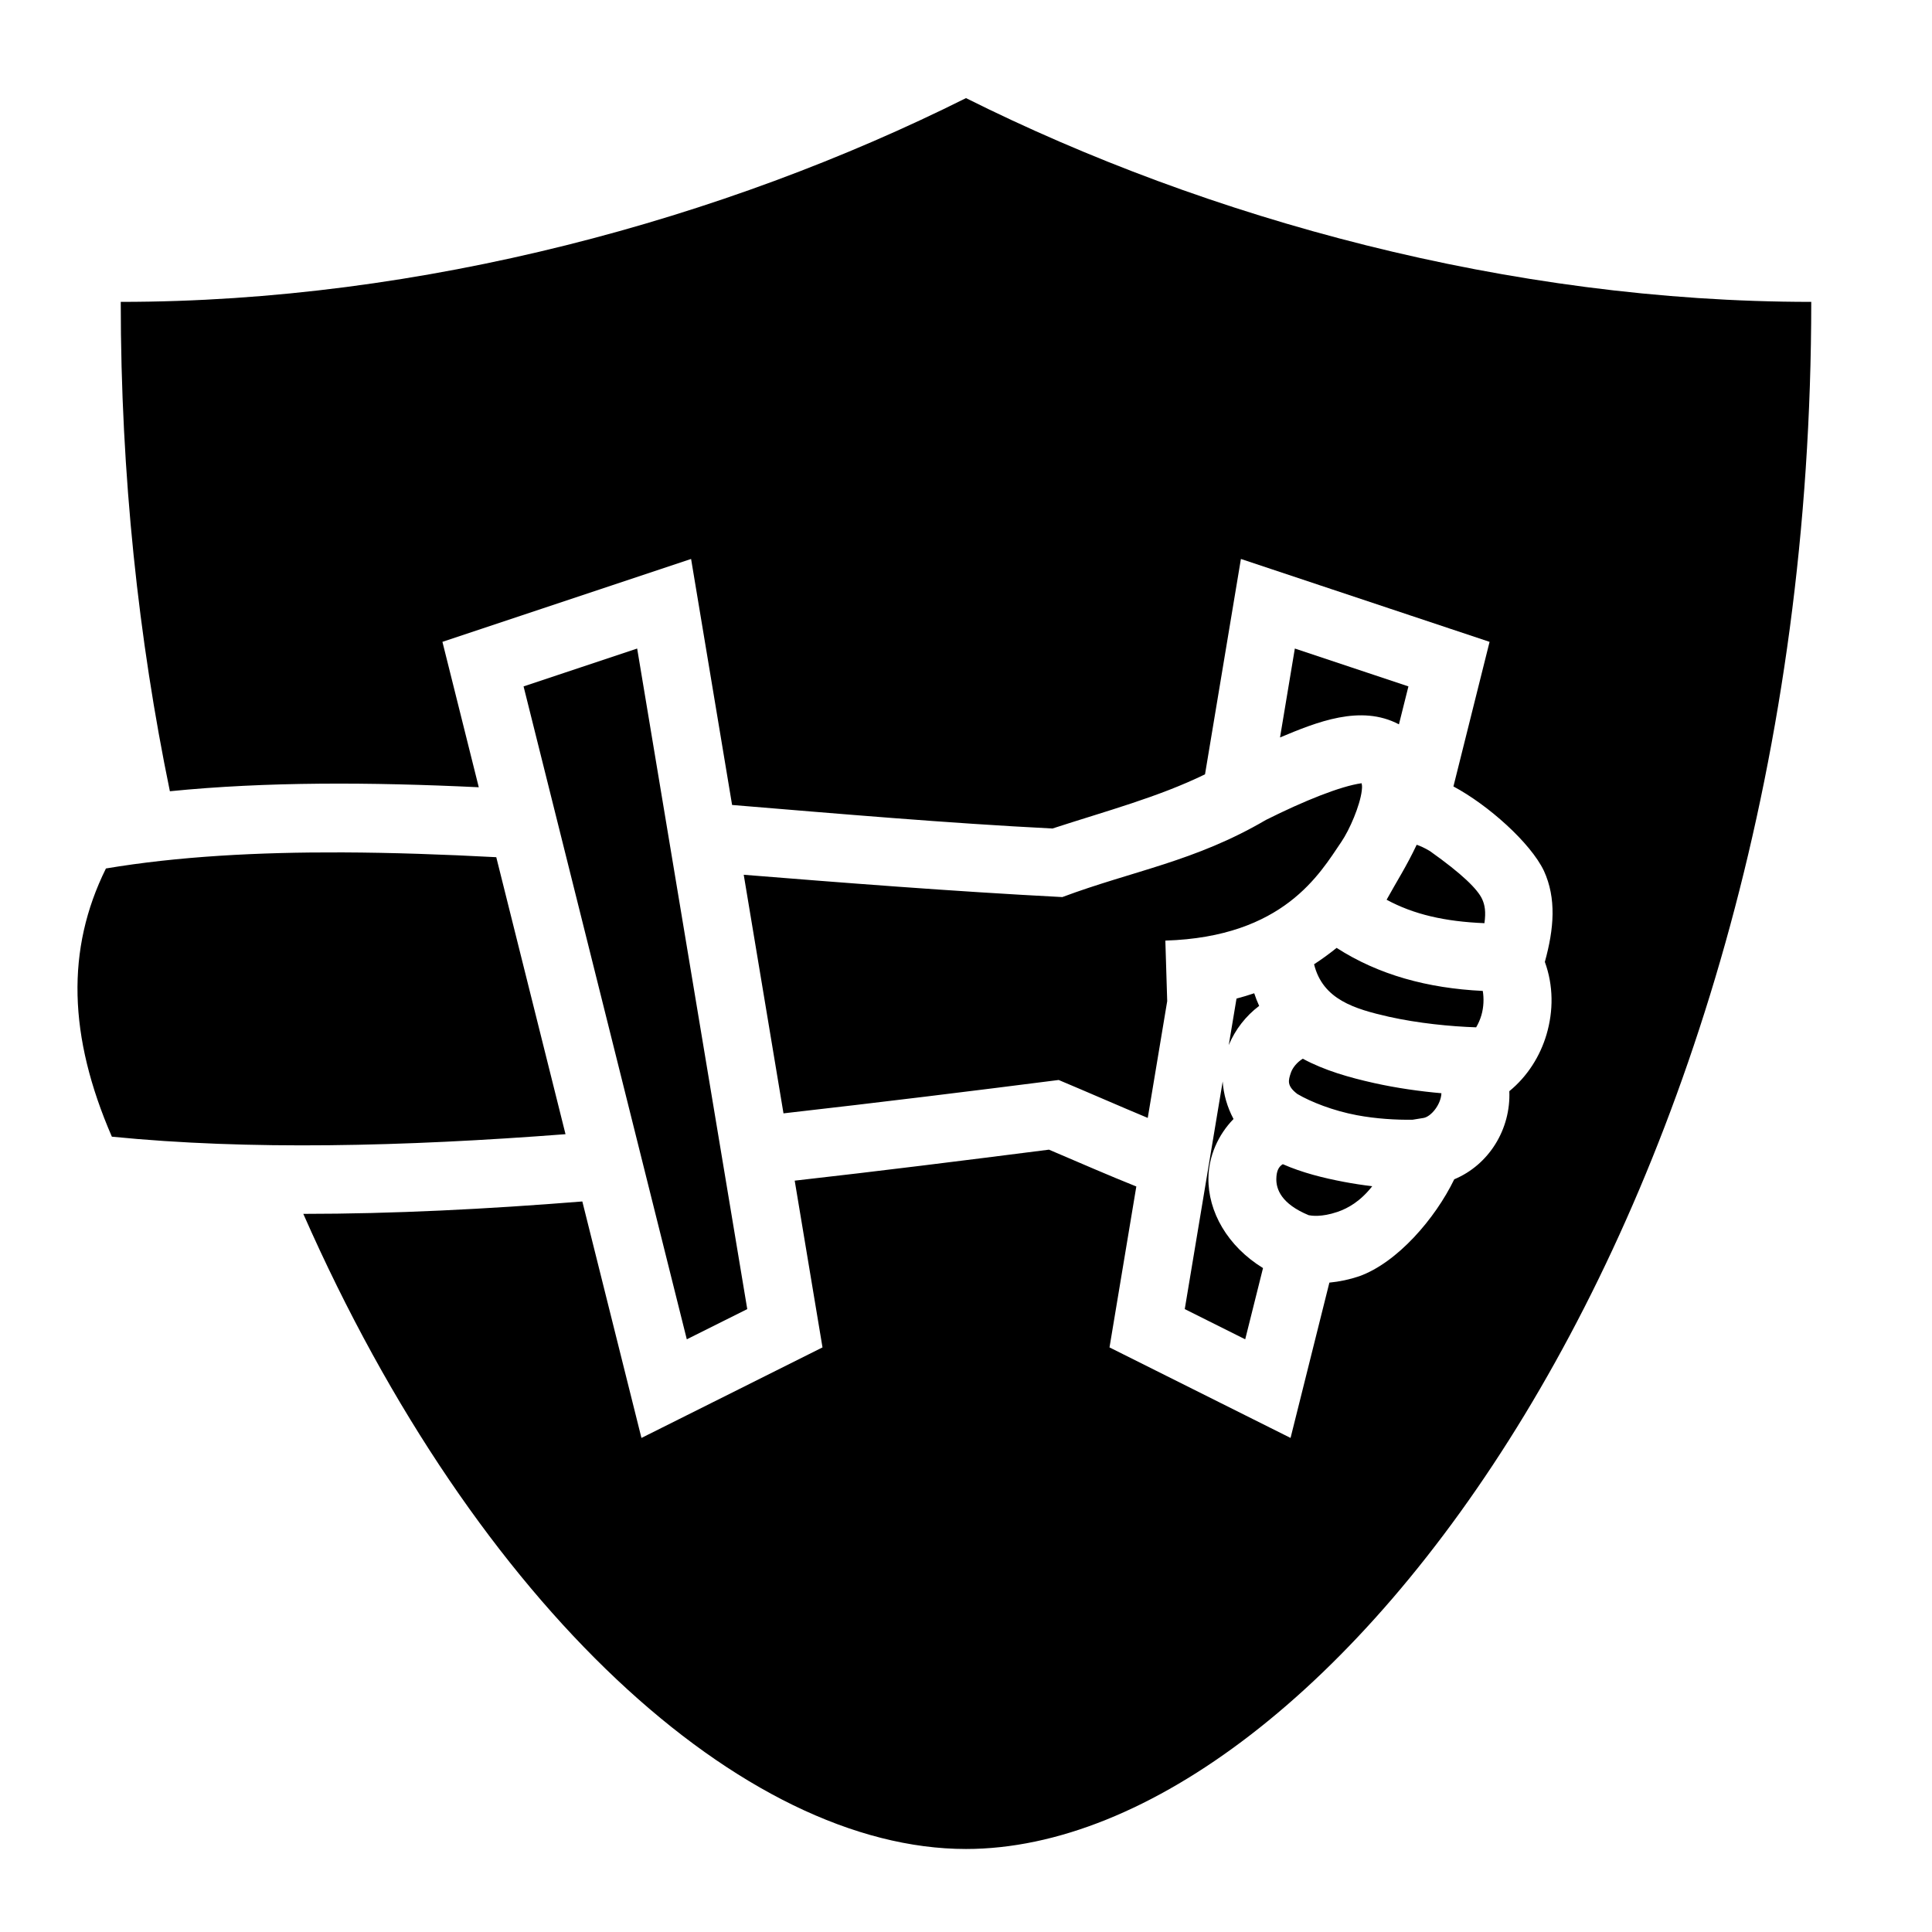
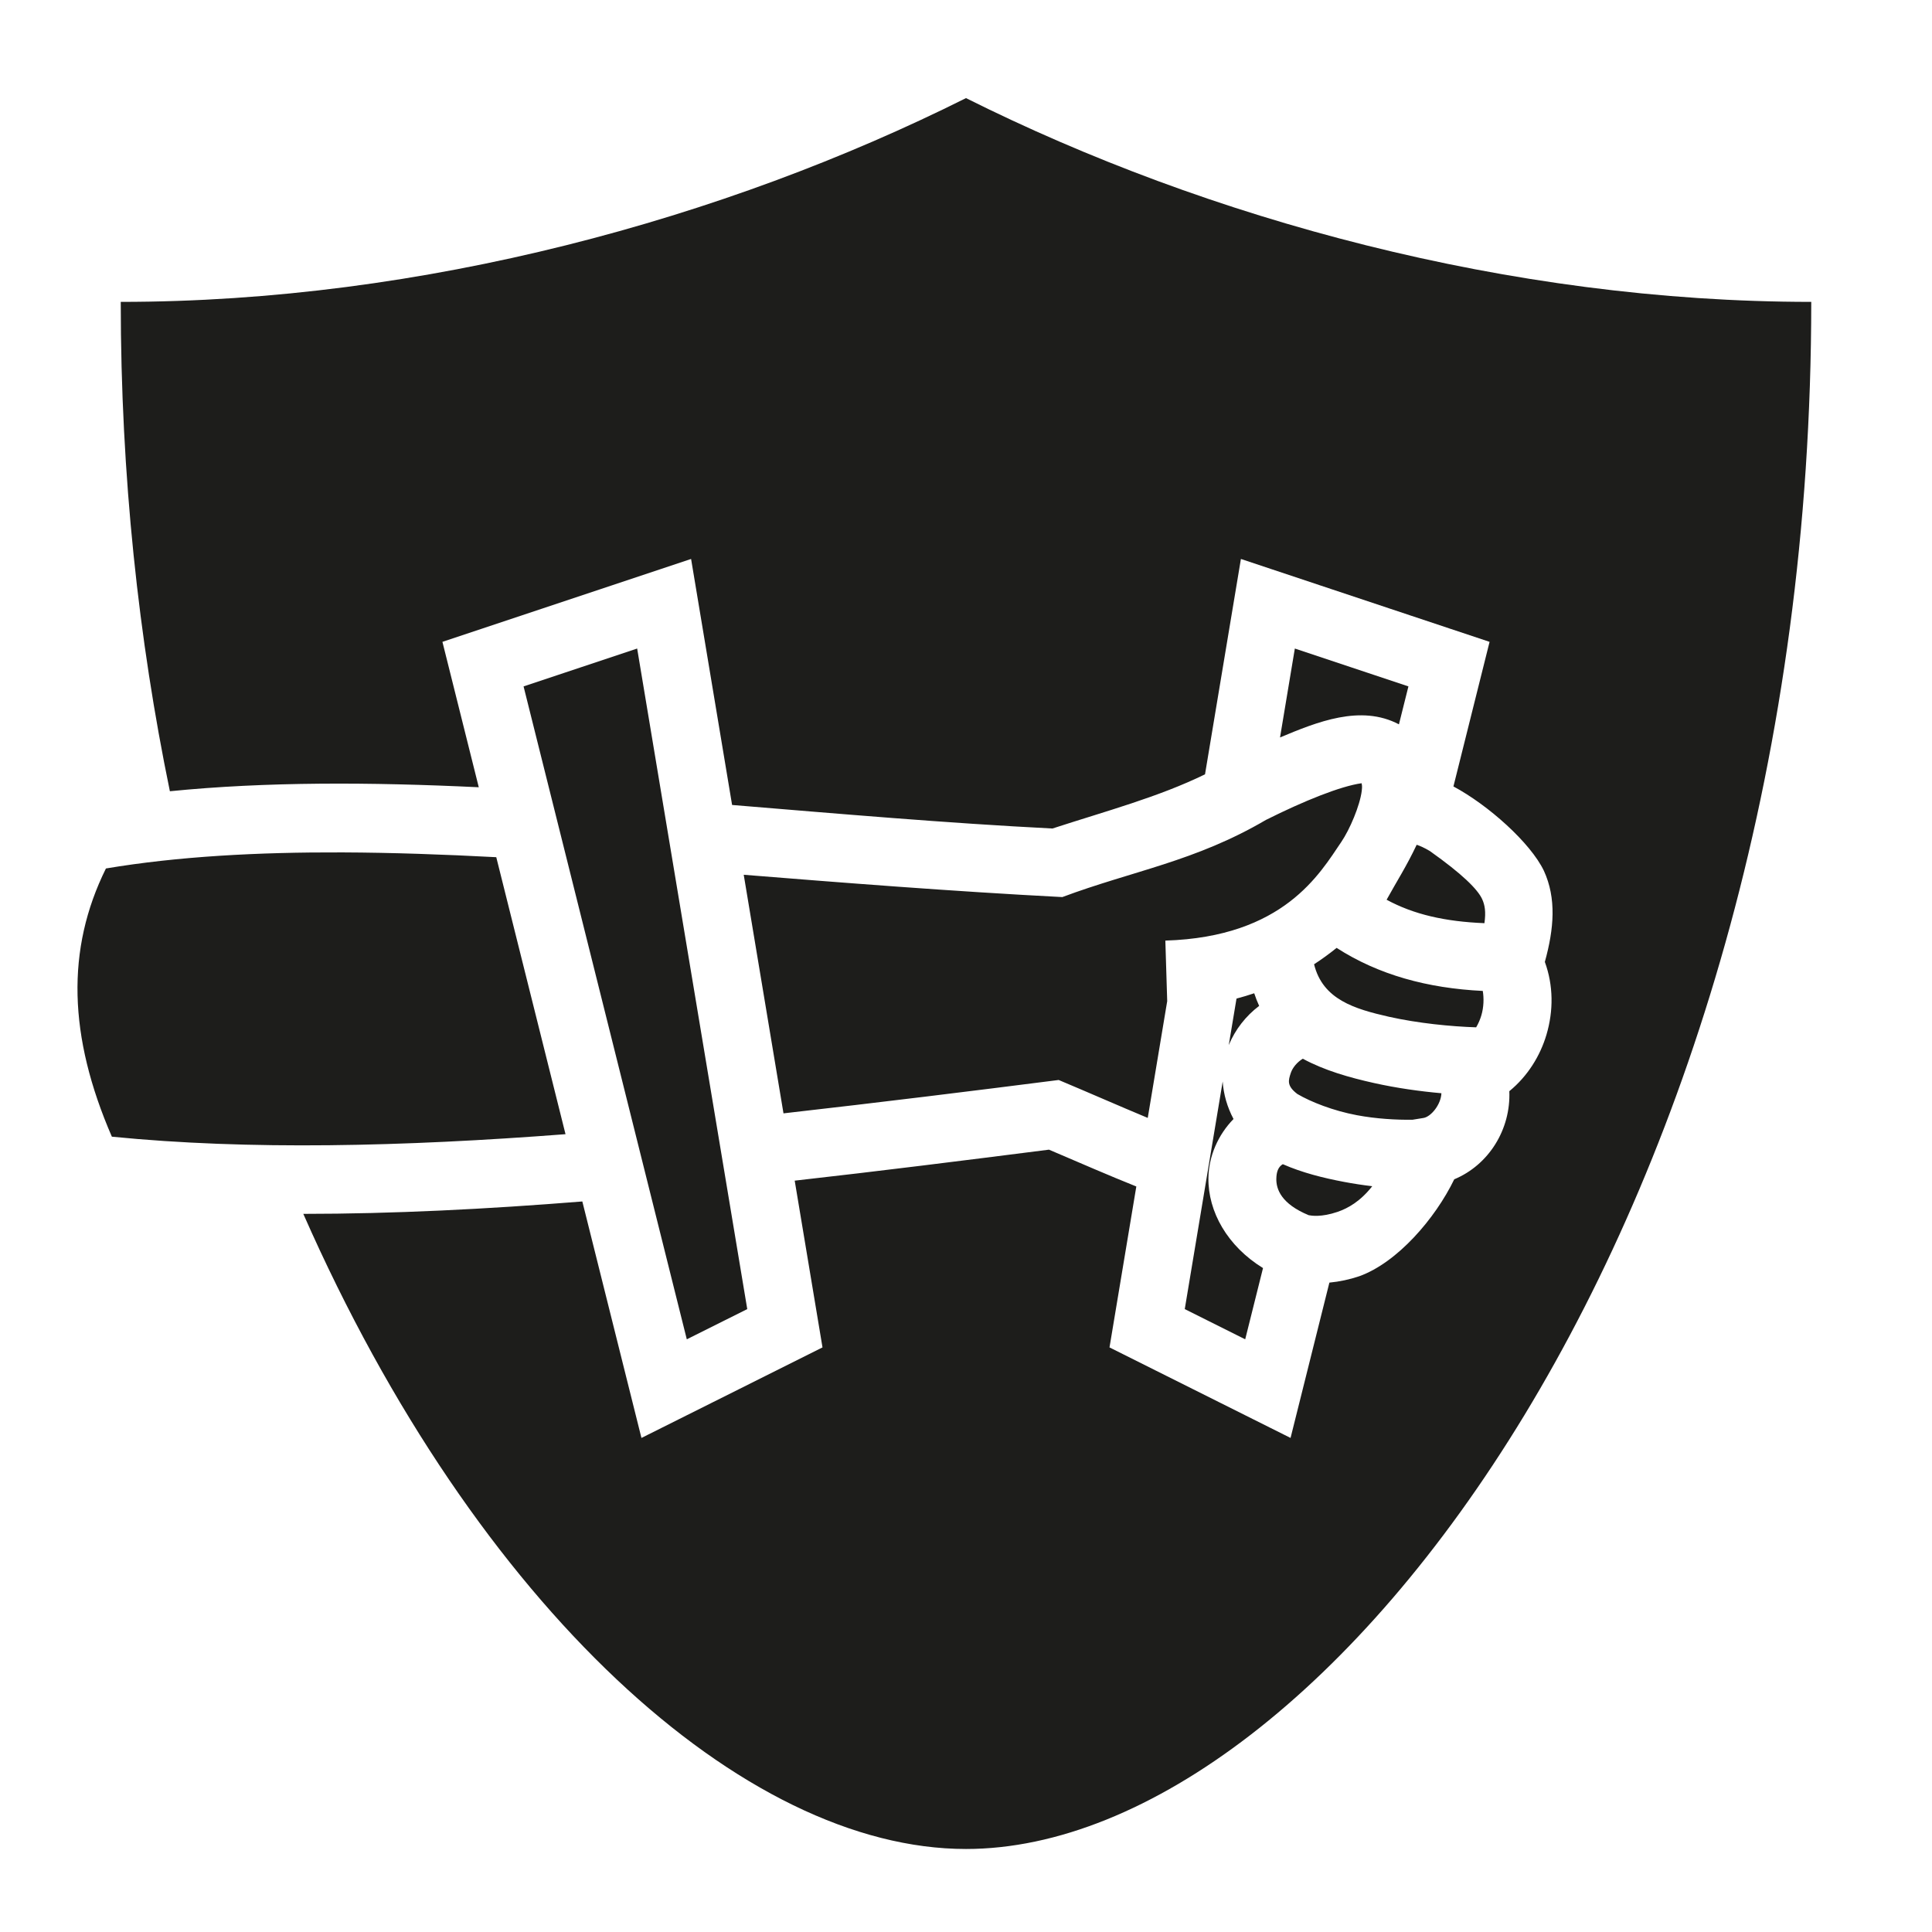
- <svg xmlns="http://www.w3.org/2000/svg" version="1.1" viewBox="0 0 512 512">
-   <style>
- 		.cls-1{fill:#999;}
- 	</style>
+ <svg xmlns="http://www.w3.org/2000/svg" version="1.1" id="svg8" viewBox="0 0 512 512">
  <g id="shieldry">
-     <path class="st0" d="M256,26C192,58,112,80,32,80c0,46.047,4.726,89.503,13.02,129.69,25.495-2.558,53.13-2.433,81.86-1.06l-7.61-30.446-2.022-8.086,65.898-21.967,10.866,65.194c28.32,2.336,56.907,4.82,84.9,6.238,14.357-4.67,28.073-8.33,40.43-14.36l7.78-46.682,1.732-10.39,65.898,21.968-9.578,38.316c9.207,4.926,20.403,14.91,23.97,22.346,3.352,7.302,2.696,15.333.256,24.154,2.27,6.21,2.31,12.947.43,19.287-1.65,5.57-4.95,10.974-9.844,14.974.41,10.106-5.414,19.52-14.597,23.353-5.045,10.42-15.085,22.05-25.146,25.678a35.325,35.325,0,0,1-7.943,1.7l-10.29,41.16-47.98-23.99,7.107-42.647c-7.178-2.867-14.753-6.176-23.147-9.758-22.506,2.868-45.05,5.7-67.385,8.213l7.366,44.193-47.98,23.99-15.668-62.668c-25.372,2.034-50.16,3.29-73.943,3.288C126.423,426.23,197.21,490,256,490c96,0,224-170,224-410-80,0-160-22-224-54zm-87.146,145.87l-30.102,10.034,43.258,173.028,16.02-8.008-29.176-175.055zm174.292,0l-3.927,23.562c9.757-4.082,21.374-8.826,31.514-3.473l2.514-10.058-30.102-10.033zm17.692,35.696c-5.508.754-15.244,4.655-25.35,9.72-18.843,11.052-35.297,13.47-53.963,20.448-29.314-1.518-59.264-3.89-84.43-5.912l10.538,63.23c25.773-2.928,50.59-5.99,72.93-8.845,8.035,3.372,16.415,7.06,23.603,10.05l5.156-30.943-.492-16.046c31.396-.965,40.955-17.8,46.625-26.14,2.25-3.306,4.94-9.64,5.424-13.554.162-1.32.03-1.567-.042-2.008zm14.598,16.305c-2.703,5.724-5.283,9.687-7.97,14.567,7.198,3.907,15.487,5.786,25.923,6.215.426-2.995.116-4.813-.605-6.382-1.195-2.604-5.27-6.648-13.826-12.715-1.51-.91-2.674-1.404-3.524-1.684zm-284.63,2.026c-22.55-.09-43.69,1.063-62.732,4.256-10.604,21.43-9.975,44.448,1.57,71.08,36.332,3.616,77.178,2.643,120.223-.662l-18.35-73.406c-13.955-.738-27.575-1.215-40.71-1.268zm263.41,25.303a71.374,71.374,0,0,1-5.972,4.34c2.293,9.34,10.7,11.83,19.822,13.91,7.76,1.73,16.358,2.576,23.13,2.802a14.133,14.133,0,0,0,1.376-3.166c.653-2.202.702-4.555.38-6.48-14.655-.713-27.626-4.258-38.737-11.407zm-21.835,12.025a73.26,73.26,0,0,1-4.694,1.41l-2.053,12.32a25.18,25.18,0,0,1,8.056-10.383,31.58,31.58,0,0,1-1.31-3.347zm12.872,17.345c-1.468.894-2.713,2.34-3.195,3.817-.638,1.953-1.09,3.368,1.755,5.533,3.645,2.138,9.51,4.437,15.745,5.613,5.123.967,10.54,1.276,14.804,1.205l2.876-.467c1.974-.318,4.624-3.515,4.752-6.553-5.69-.506-11.804-1.355-17.836-2.7-6.592-1.47-13.14-3.327-18.9-6.447zm-21.23,6.04l-10.05,60.314,16.018,8.008,4.72-18.88c-9.425-5.795-14.6-14.962-14.468-23.888.085-5.812,2.58-11.444,6.653-15.617-1.686-3.174-2.65-6.586-2.872-9.936zm15.933,21.91c-1.2.71-1.687,2-1.715,3.908-.04,2.678,1.262,6.588,8.574,9.61.664.133,3.335.59,7.618-.87,2.824-.963,6.072-2.797,9.226-6.81a108.078,108.078,0,0,1-7.44-1.137c-5.542-1.045-11.13-2.444-16.263-4.7z" />
+     <path style="fill:#1d1d1b;" d="M256,26C192,58,112,80,32,80c0,46.047,4.726,89.503,13.02,129.69,25.495-2.558,53.13-2.433,81.86-1.06l-7.61-30.446-2.022-8.086,65.898-21.967,10.866,65.194c28.32,2.336,56.907,4.82,84.9,6.238,14.357-4.67,28.073-8.33,40.43-14.36l7.78-46.682,1.732-10.39,65.898,21.968-9.578,38.316c9.207,4.926,20.403,14.91,23.97,22.346,3.352,7.302,2.696,15.333.256,24.154,2.27,6.21,2.31,12.947.43,19.287-1.65,5.57-4.95,10.974-9.844,14.974.41,10.106-5.414,19.52-14.597,23.353-5.045,10.42-15.085,22.05-25.146,25.678a35.325,35.325,0,0,1-7.943,1.7l-10.29,41.16-47.98-23.99,7.107-42.647c-7.178-2.867-14.753-6.176-23.147-9.758-22.506,2.868-45.05,5.7-67.385,8.213l7.366,44.193-47.98,23.99-15.668-62.668c-25.372,2.034-50.16,3.29-73.943,3.288C126.423,426.23,197.21,490,256,490c96,0,224-170,224-410-80,0-160-22-224-54zm-87.146,145.87l-30.102,10.034,43.258,173.028,16.02-8.008-29.176-175.055zm174.292,0l-3.927,23.562c9.757-4.082,21.374-8.826,31.514-3.473l2.514-10.058-30.102-10.033zm17.692,35.696c-5.508.754-15.244,4.655-25.35,9.72-18.843,11.052-35.297,13.47-53.963,20.448-29.314-1.518-59.264-3.89-84.43-5.912l10.538,63.23c25.773-2.928,50.59-5.99,72.93-8.845,8.035,3.372,16.415,7.06,23.603,10.05l5.156-30.943-.492-16.046c31.396-.965,40.955-17.8,46.625-26.14,2.25-3.306,4.94-9.64,5.424-13.554.162-1.32.03-1.567-.042-2.008zm14.598,16.305c-2.703,5.724-5.283,9.687-7.97,14.567,7.198,3.907,15.487,5.786,25.923,6.215.426-2.995.116-4.813-.605-6.382-1.195-2.604-5.27-6.648-13.826-12.715-1.51-.91-2.674-1.404-3.524-1.684zm-284.63,2.026c-22.55-.09-43.69,1.063-62.732,4.256-10.604,21.43-9.975,44.448,1.57,71.08,36.332,3.616,77.178,2.643,120.223-.662l-18.35-73.406c-13.955-.738-27.575-1.215-40.71-1.268zm263.41,25.303a71.374,71.374,0,0,1-5.972,4.34c2.293,9.34,10.7,11.83,19.822,13.91,7.76,1.73,16.358,2.576,23.13,2.802a14.133,14.133,0,0,0,1.376-3.166c.653-2.202.702-4.555.38-6.48-14.655-.713-27.626-4.258-38.737-11.407zm-21.835,12.025a73.26,73.26,0,0,1-4.694,1.41l-2.053,12.32a25.18,25.18,0,0,1,8.056-10.383,31.58,31.58,0,0,1-1.31-3.347zm12.872,17.345c-1.468.894-2.713,2.34-3.195,3.817-.638,1.953-1.09,3.368,1.755,5.533,3.645,2.138,9.51,4.437,15.745,5.613,5.123.967,10.54,1.276,14.804,1.205l2.876-.467c1.974-.318,4.624-3.515,4.752-6.553-5.69-.506-11.804-1.355-17.836-2.7-6.592-1.47-13.14-3.327-18.9-6.447zm-21.23,6.04l-10.05,60.314,16.018,8.008,4.72-18.88c-9.425-5.795-14.6-14.962-14.468-23.888.085-5.812,2.58-11.444,6.653-15.617-1.686-3.174-2.65-6.586-2.872-9.936zm15.933,21.91c-1.2.71-1.687,2-1.715,3.908-.04,2.678,1.262,6.588,8.574,9.61.664.133,3.335.59,7.618-.87,2.824-.963,6.072-2.797,9.226-6.81a108.078,108.078,0,0,1-7.44-1.137c-5.542-1.045-11.13-2.444-16.263-4.7z" />
  </g>
</svg>
